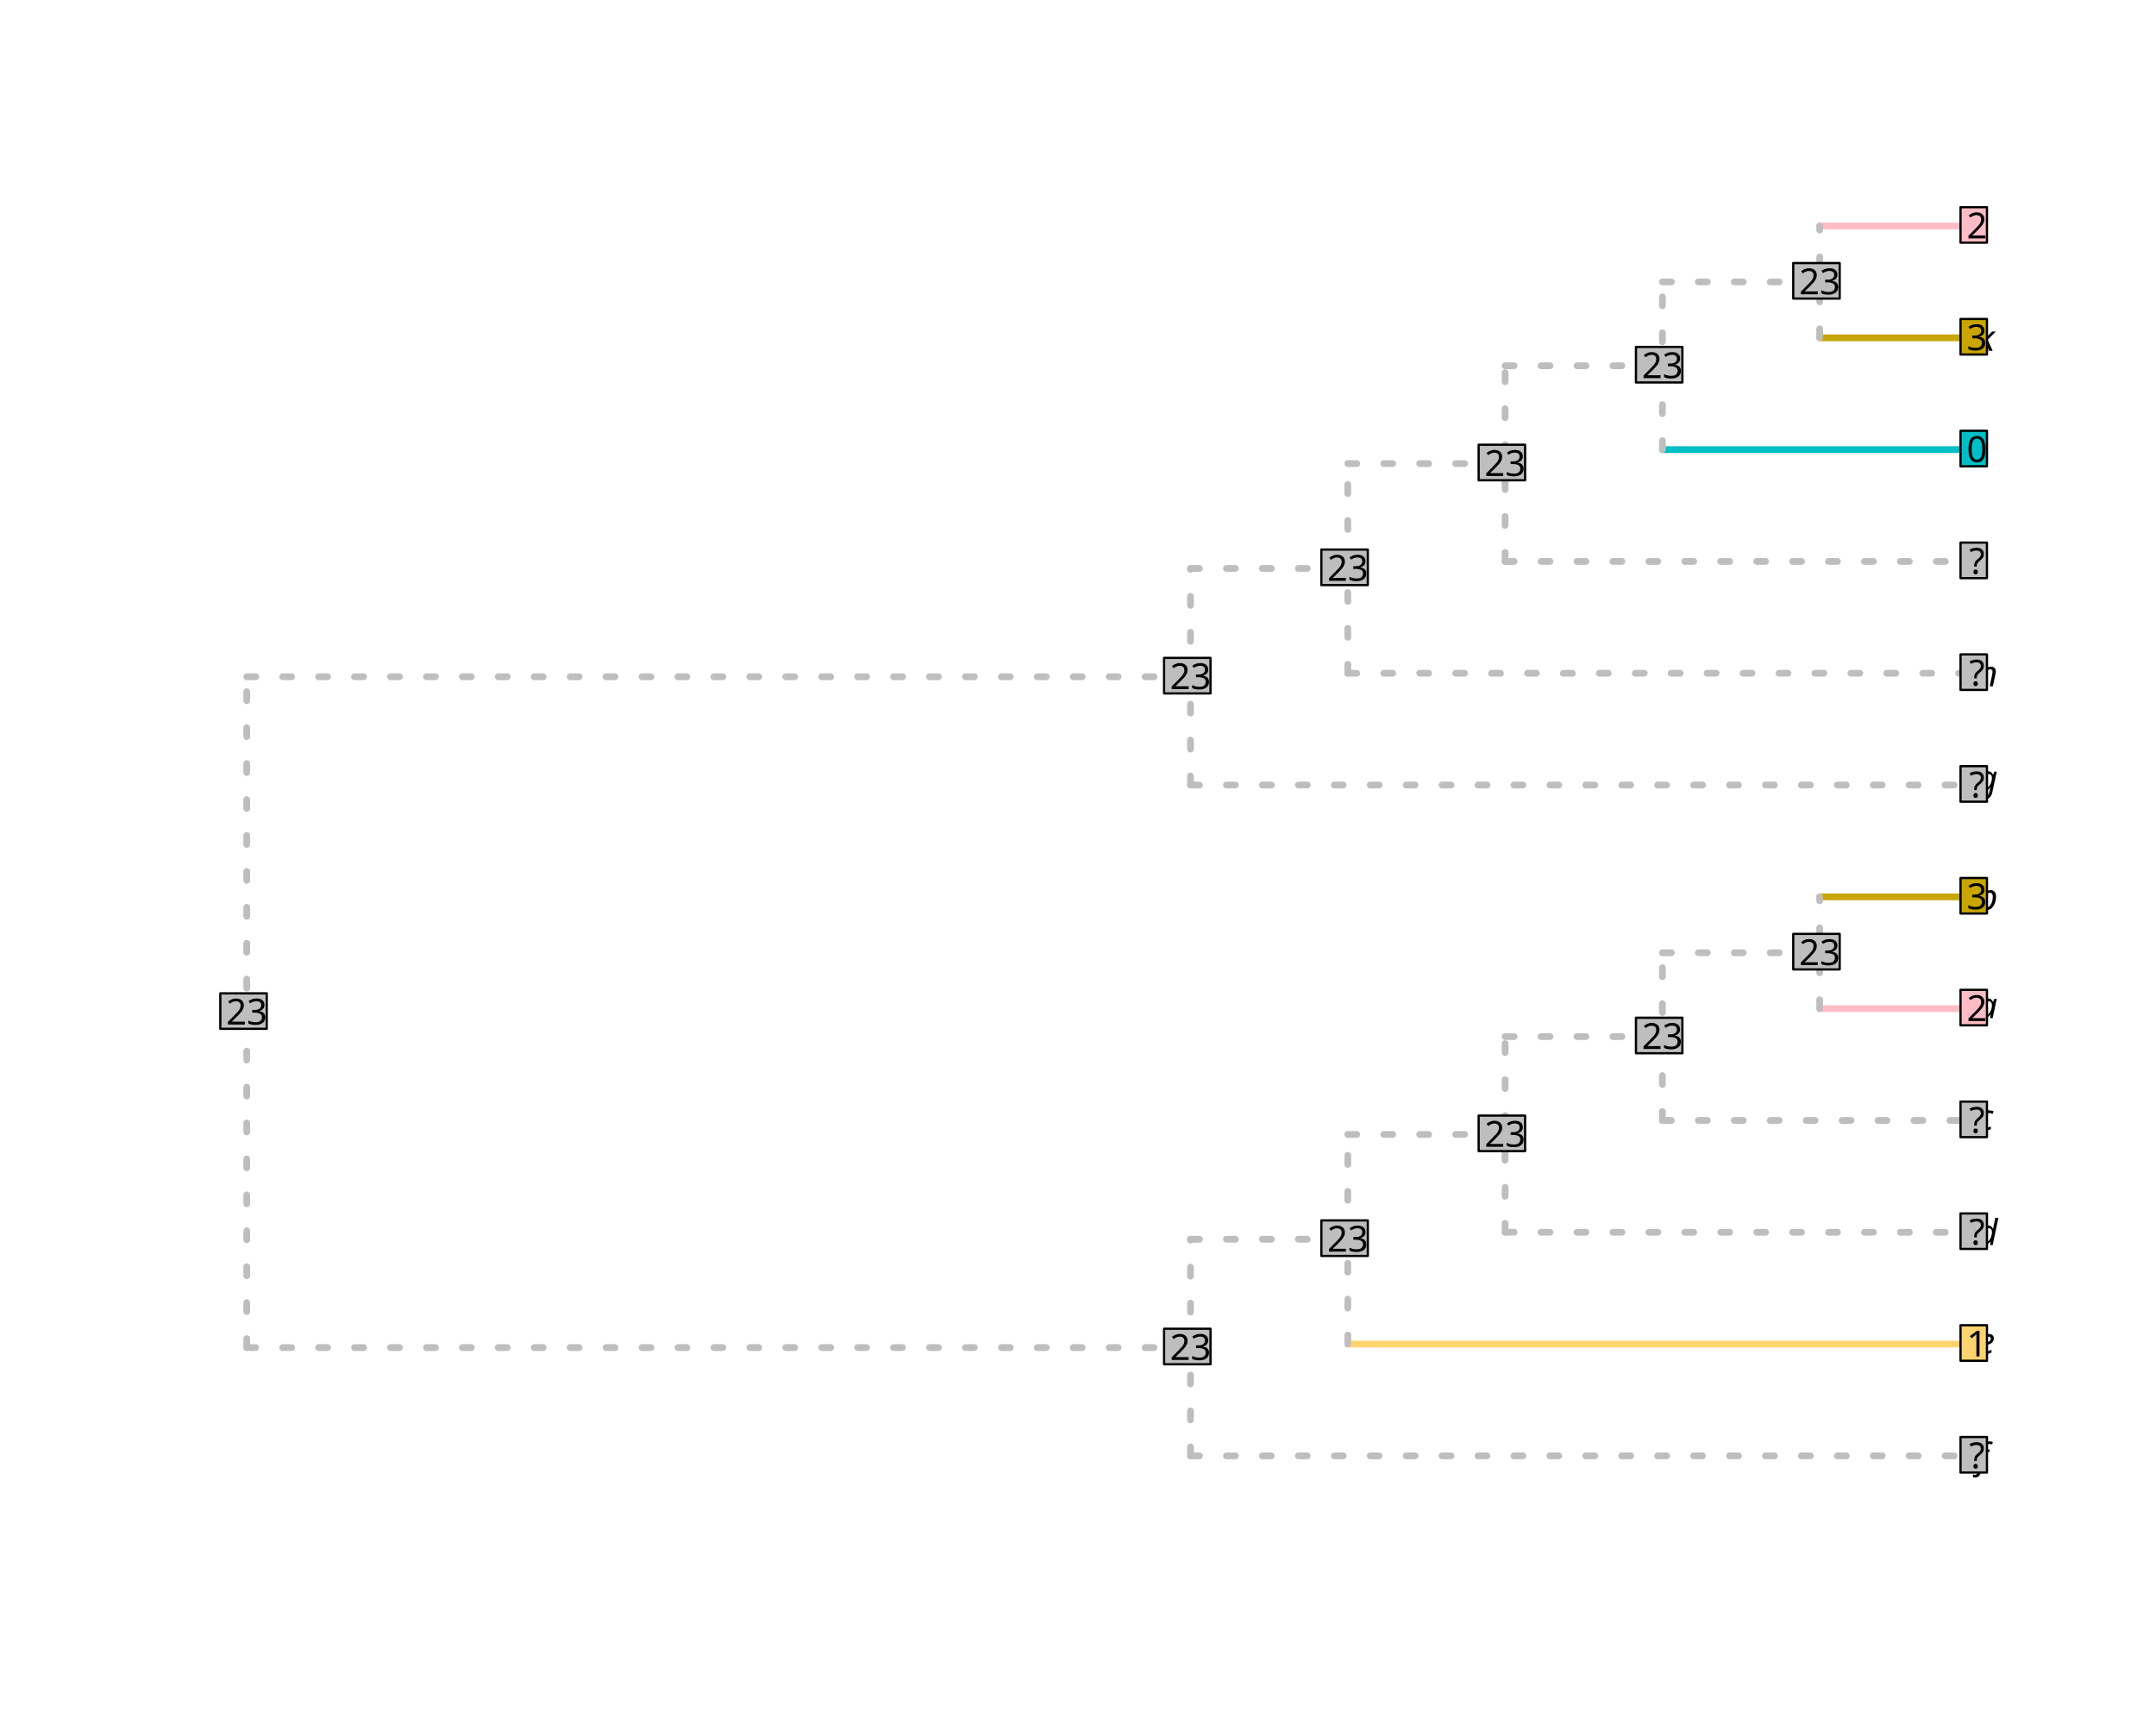
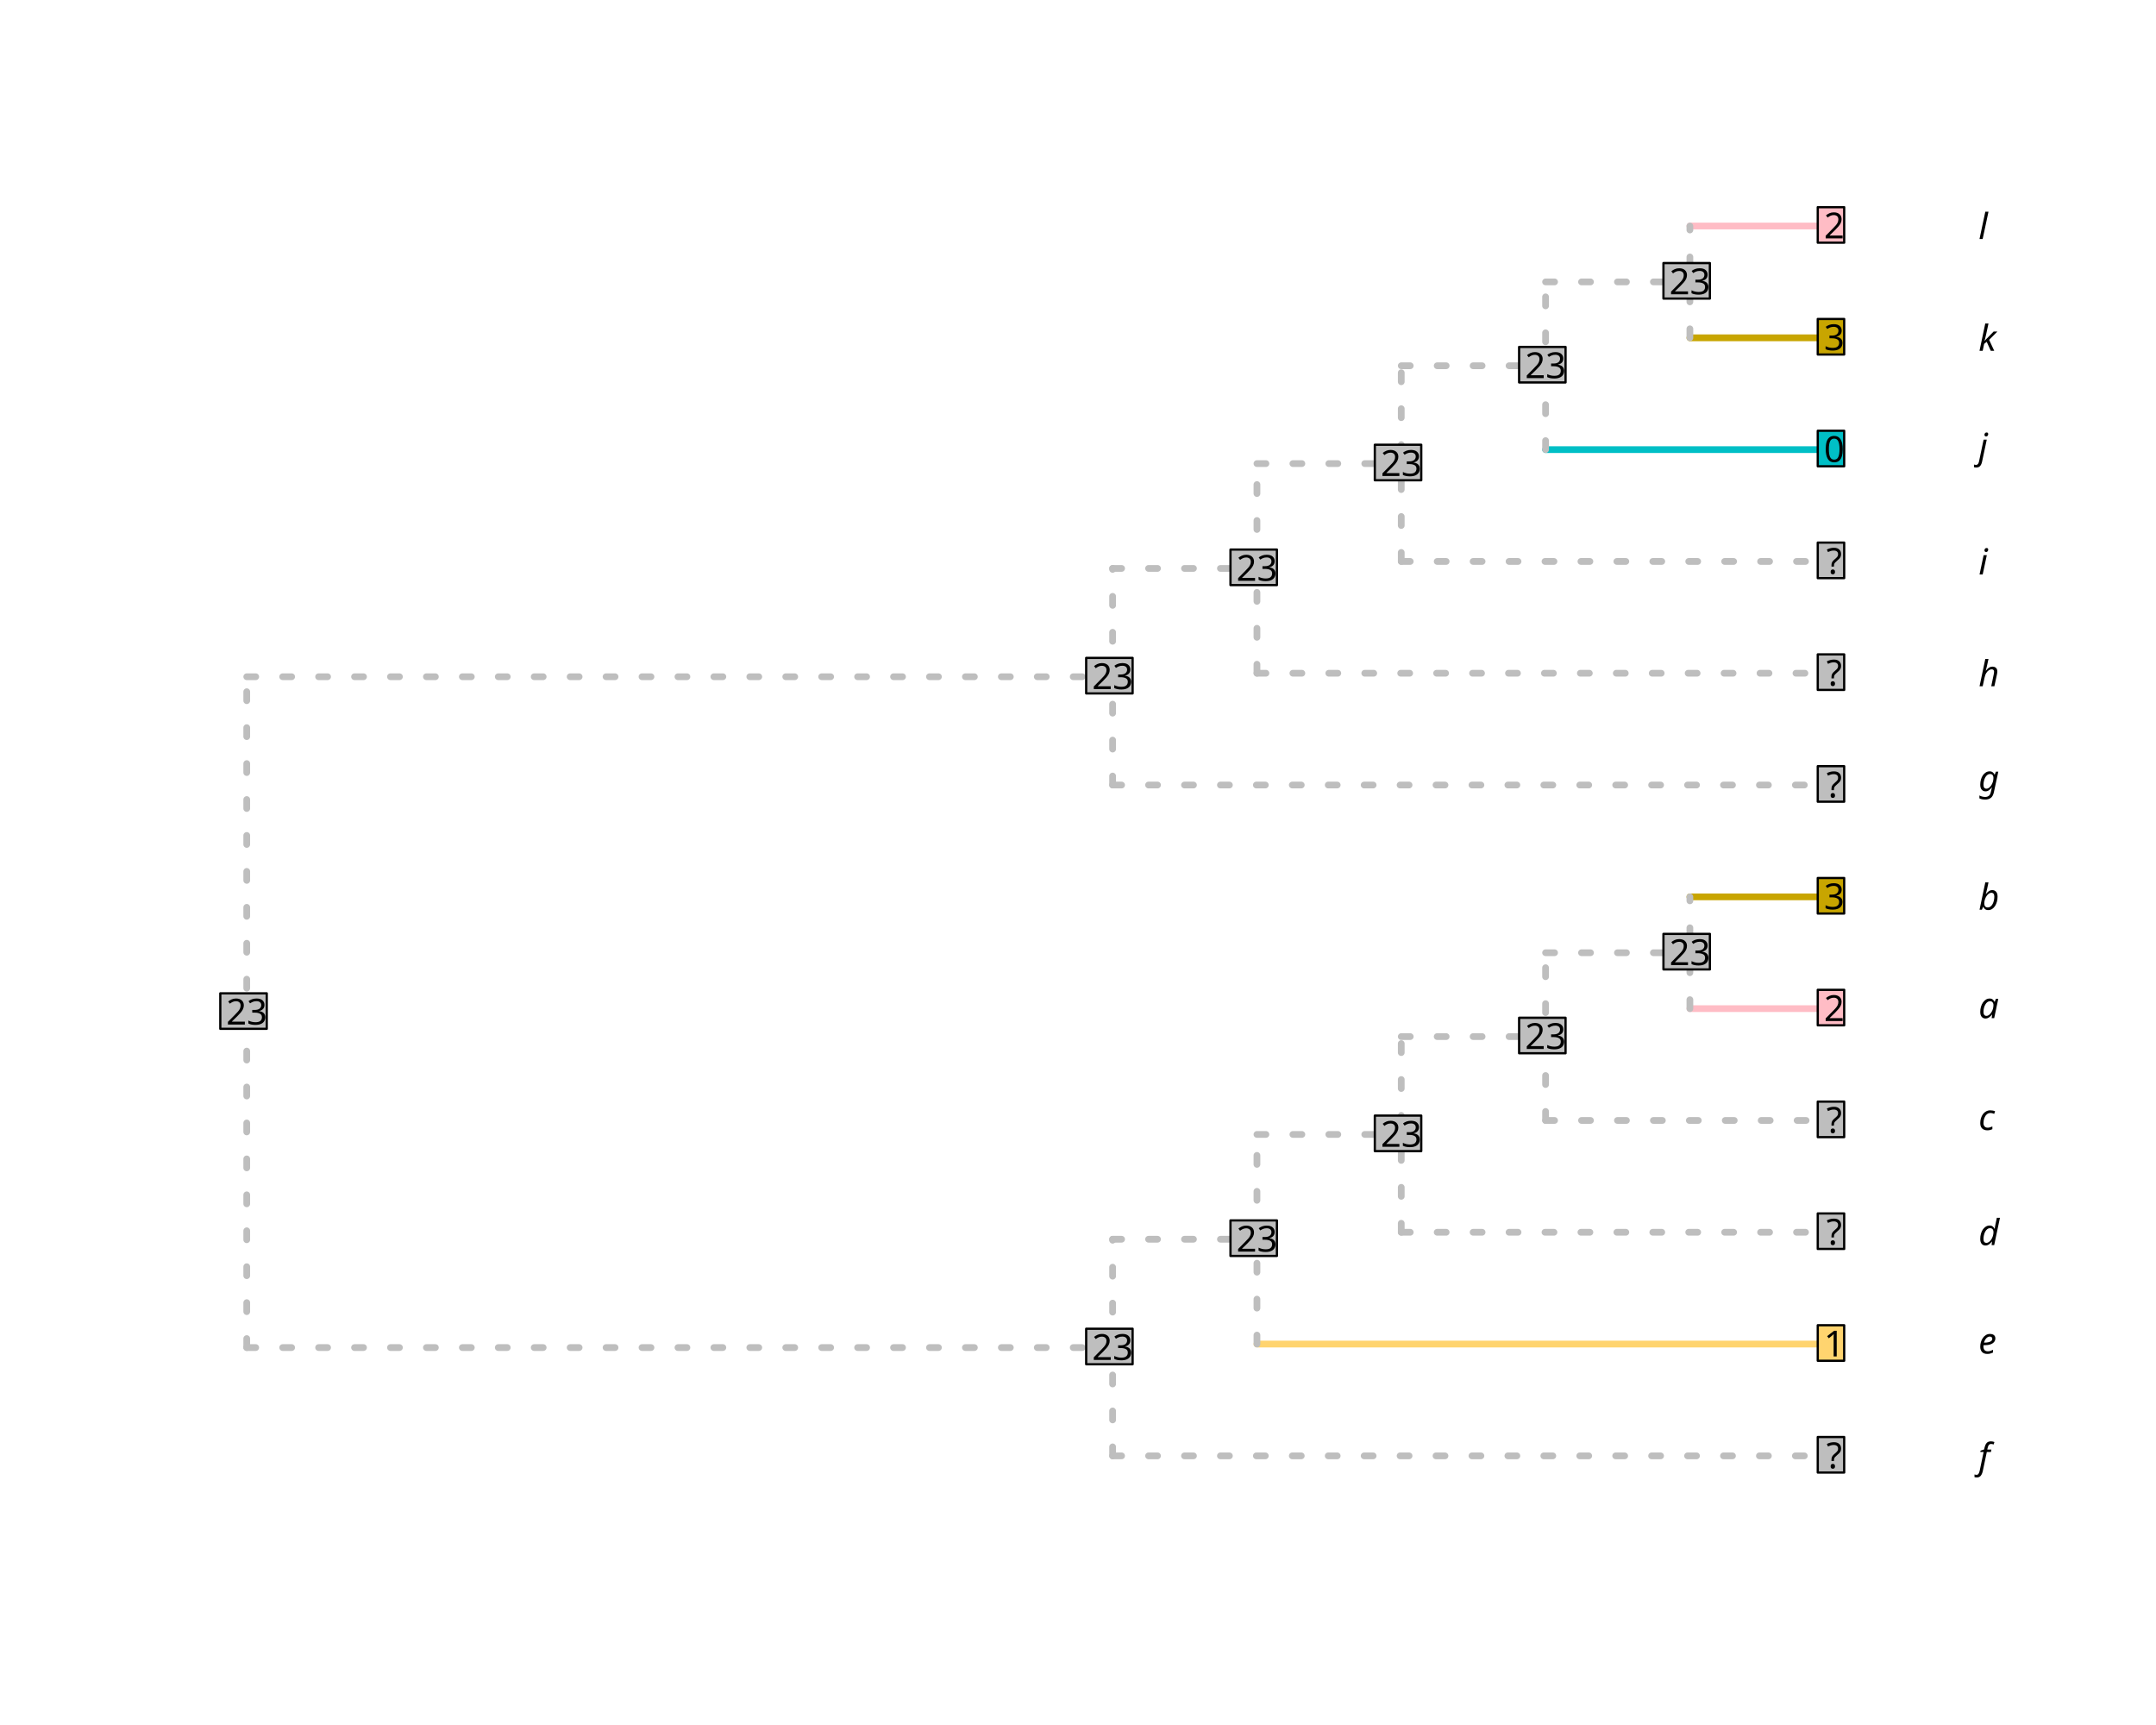
<svg xmlns="http://www.w3.org/2000/svg" class="svglite" data-engine-version="2.0" width="720.00pt" height="576.00pt" viewBox="0 0 720.00 576.00">
  <defs>
    <style type="text/css">
    .svglite line, .svglite polyline, .svglite polygon, .svglite path, .svglite rect, .svglite circle {
      fill: none;
      stroke: #000000;
      stroke-linecap: round;
      stroke-linejoin: round;
      stroke-miterlimit: 10.00;
    }
  </style>
  </defs>
  <rect width="100%" height="100%" style="stroke: none; fill: #FFFFFF;" />
  <defs>
    <clipPath id="cpMC4wMHw3MjAuMDB8MC4wMHw1NzYuMDA=">
      <rect x="0.00" y="0.00" width="720.00" height="576.00" />
    </clipPath>
  </defs>
  <g clip-path="url(#cpMC4wMHw3MjAuMDB8MC4wMHw1NzYuMDA=)">
</g>
  <defs>
    <clipPath id="cpNTkuMDR8Njg5Ljc2fDU5LjA0fDUwMi41Ng==">
      <rect x="59.04" y="59.04" width="630.72" height="443.52" />
    </clipPath>
  </defs>
  <g clip-path="url(#cpNTkuMDR8Njg5Ljc2fDU5LjA0fDUwMi41Ng==)">
-     <line x1="82.40" y1="449.97" x2="397.57" y2="449.97" style="stroke-width: 2.25; stroke: #BEBEBE; stroke-dasharray: 3.00,9.00;" />
-     <line x1="397.57" y1="486.13" x2="660.22" y2="486.13" style="stroke-width: 2.25; stroke: #BEBEBE; stroke-dasharray: 3.00,9.00;" />
-     <line x1="397.57" y1="413.80" x2="450.10" y2="413.80" style="stroke-width: 2.25; stroke: #BEBEBE; stroke-dasharray: 3.00,9.00;" />
-     <line x1="450.10" y1="448.80" x2="660.22" y2="448.80" style="stroke-width: 2.25; stroke: #FFD46F;" />
-     <line x1="450.10" y1="378.80" x2="502.63" y2="378.80" style="stroke-width: 2.25; stroke: #BEBEBE; stroke-dasharray: 3.00,9.00;" />
-     <line x1="502.63" y1="411.47" x2="660.22" y2="411.47" style="stroke-width: 2.25; stroke: #BEBEBE; stroke-dasharray: 3.00,9.00;" />
-     <line x1="502.63" y1="346.13" x2="555.16" y2="346.13" style="stroke-width: 2.25; stroke: #BEBEBE; stroke-dasharray: 3.00,9.00;" />
-     <line x1="555.16" y1="374.13" x2="660.22" y2="374.13" style="stroke-width: 2.25; stroke: #BEBEBE; stroke-dasharray: 3.00,9.00;" />
-     <line x1="555.16" y1="318.13" x2="607.69" y2="318.13" style="stroke-width: 2.25; stroke: #BEBEBE; stroke-dasharray: 3.00,9.00;" />
-     <line x1="607.69" y1="336.80" x2="660.22" y2="336.80" style="stroke-width: 2.25; stroke: #FFBCC5;" />
-     <line x1="607.69" y1="299.47" x2="660.22" y2="299.47" style="stroke-width: 2.25; stroke: #C8A500;" />
-     <line x1="82.40" y1="225.97" x2="397.57" y2="225.97" style="stroke-width: 2.25; stroke: #BEBEBE; stroke-dasharray: 3.00,9.00;" />
-     <line x1="397.57" y1="262.13" x2="660.22" y2="262.13" style="stroke-width: 2.25; stroke: #BEBEBE; stroke-dasharray: 3.00,9.00;" />
-     <line x1="397.57" y1="189.80" x2="450.10" y2="189.80" style="stroke-width: 2.25; stroke: #BEBEBE; stroke-dasharray: 3.00,9.00;" />
-     <line x1="450.10" y1="224.80" x2="660.22" y2="224.80" style="stroke-width: 2.25; stroke: #BEBEBE; stroke-dasharray: 3.00,9.00;" />
-     <line x1="450.10" y1="154.80" x2="502.63" y2="154.80" style="stroke-width: 2.25; stroke: #BEBEBE; stroke-dasharray: 3.00,9.00;" />
-     <line x1="502.63" y1="187.47" x2="660.22" y2="187.47" style="stroke-width: 2.25; stroke: #BEBEBE; stroke-dasharray: 3.00,9.00;" />
-     <line x1="502.63" y1="122.13" x2="555.16" y2="122.13" style="stroke-width: 2.25; stroke: #BEBEBE; stroke-dasharray: 3.00,9.00;" />
-     <line x1="555.16" y1="150.13" x2="660.22" y2="150.13" style="stroke-width: 2.25; stroke: #00BFC6;" />
-     <line x1="555.16" y1="94.13" x2="607.69" y2="94.13" style="stroke-width: 2.25; stroke: #BEBEBE; stroke-dasharray: 3.00,9.00;" />
-     <line x1="607.69" y1="112.80" x2="660.22" y2="112.80" style="stroke-width: 2.25; stroke: #C8A500;" />
-     <line x1="607.69" y1="75.47" x2="660.22" y2="75.47" style="stroke-width: 2.25; stroke: #FFBCC5;" />
+     <line x1="82.40" y1="449.97" x2="371.56" y2="449.97" style="stroke-width: 2.25; stroke: #BEBEBE; stroke-dasharray: 3.00,9.00;" />
+     <line x1="371.56" y1="486.13" x2="612.54" y2="486.13" style="stroke-width: 2.25; stroke: #BEBEBE; stroke-dasharray: 3.00,9.00;" />
+     <line x1="371.56" y1="413.80" x2="419.76" y2="413.80" style="stroke-width: 2.25; stroke: #BEBEBE; stroke-dasharray: 3.00,9.00;" />
+     <line x1="419.76" y1="448.80" x2="612.54" y2="448.80" style="stroke-width: 2.25; stroke: #FFD46F;" />
+     <line x1="419.76" y1="378.80" x2="467.95" y2="378.80" style="stroke-width: 2.25; stroke: #BEBEBE; stroke-dasharray: 3.00,9.00;" />
+     <line x1="467.95" y1="411.47" x2="612.54" y2="411.47" style="stroke-width: 2.25; stroke: #BEBEBE; stroke-dasharray: 3.00,9.00;" />
+     <line x1="467.95" y1="346.13" x2="516.15" y2="346.13" style="stroke-width: 2.25; stroke: #BEBEBE; stroke-dasharray: 3.00,9.00;" />
+     <line x1="516.15" y1="374.13" x2="612.54" y2="374.13" style="stroke-width: 2.25; stroke: #BEBEBE; stroke-dasharray: 3.00,9.00;" />
+     <line x1="516.15" y1="318.13" x2="564.34" y2="318.13" style="stroke-width: 2.25; stroke: #BEBEBE; stroke-dasharray: 3.00,9.00;" />
+     <line x1="564.34" y1="336.80" x2="612.54" y2="336.80" style="stroke-width: 2.25; stroke: #FFBCC5;" />
+     <line x1="564.34" y1="299.47" x2="612.54" y2="299.47" style="stroke-width: 2.25; stroke: #C8A500;" />
+     <line x1="82.40" y1="225.97" x2="371.56" y2="225.97" style="stroke-width: 2.25; stroke: #BEBEBE; stroke-dasharray: 3.00,9.00;" />
+     <line x1="371.56" y1="262.13" x2="612.54" y2="262.13" style="stroke-width: 2.25; stroke: #BEBEBE; stroke-dasharray: 3.00,9.00;" />
+     <line x1="371.56" y1="189.80" x2="419.76" y2="189.80" style="stroke-width: 2.25; stroke: #BEBEBE; stroke-dasharray: 3.00,9.00;" />
+     <line x1="419.76" y1="224.80" x2="612.54" y2="224.80" style="stroke-width: 2.25; stroke: #BEBEBE; stroke-dasharray: 3.00,9.00;" />
+     <line x1="419.76" y1="154.80" x2="467.95" y2="154.80" style="stroke-width: 2.25; stroke: #BEBEBE; stroke-dasharray: 3.00,9.00;" />
+     <line x1="467.95" y1="187.47" x2="612.54" y2="187.47" style="stroke-width: 2.25; stroke: #BEBEBE; stroke-dasharray: 3.00,9.00;" />
+     <line x1="467.95" y1="122.13" x2="516.15" y2="122.13" style="stroke-width: 2.25; stroke: #BEBEBE; stroke-dasharray: 3.00,9.00;" />
+     <line x1="516.15" y1="150.13" x2="612.54" y2="150.13" style="stroke-width: 2.25; stroke: #00BFC6;" />
+     <line x1="516.15" y1="94.13" x2="564.34" y2="94.13" style="stroke-width: 2.25; stroke: #BEBEBE; stroke-dasharray: 3.00,9.00;" />
+     <line x1="564.34" y1="112.80" x2="612.54" y2="112.80" style="stroke-width: 2.25; stroke: #C8A500;" />
+     <line x1="564.34" y1="75.47" x2="612.54" y2="75.47" style="stroke-width: 2.25; stroke: #FFBCC5;" />
    <line x1="82.40" y1="449.97" x2="82.40" y2="225.97" style="stroke-width: 2.25; stroke: #BEBEBE; stroke-dasharray: 3.00,9.00;" />
-     <line x1="397.57" y1="486.13" x2="397.57" y2="413.80" style="stroke-width: 2.25; stroke: #BEBEBE; stroke-dasharray: 3.00,9.00;" />
-     <line x1="450.10" y1="448.80" x2="450.10" y2="378.80" style="stroke-width: 2.25; stroke: #BEBEBE; stroke-dasharray: 3.00,9.00;" />
-     <line x1="502.63" y1="411.47" x2="502.63" y2="346.13" style="stroke-width: 2.25; stroke: #BEBEBE; stroke-dasharray: 3.00,9.00;" />
-     <line x1="555.16" y1="374.13" x2="555.16" y2="318.13" style="stroke-width: 2.25; stroke: #BEBEBE; stroke-dasharray: 3.00,9.00;" />
-     <line x1="607.69" y1="336.80" x2="607.69" y2="299.47" style="stroke-width: 2.25; stroke: #BEBEBE; stroke-dasharray: 3.00,9.00;" />
-     <line x1="397.57" y1="262.13" x2="397.57" y2="189.80" style="stroke-width: 2.25; stroke: #BEBEBE; stroke-dasharray: 3.00,9.00;" />
-     <line x1="450.10" y1="224.80" x2="450.10" y2="154.80" style="stroke-width: 2.25; stroke: #BEBEBE; stroke-dasharray: 3.00,9.00;" />
-     <line x1="502.63" y1="187.47" x2="502.63" y2="122.13" style="stroke-width: 2.25; stroke: #BEBEBE; stroke-dasharray: 3.00,9.00;" />
-     <line x1="555.16" y1="150.13" x2="555.16" y2="94.13" style="stroke-width: 2.25; stroke: #BEBEBE; stroke-dasharray: 3.00,9.00;" />
-     <line x1="607.69" y1="112.80" x2="607.69" y2="75.47" style="stroke-width: 2.25; stroke: #BEBEBE; stroke-dasharray: 3.00,9.00;" />
-     <text x="660.22" y="339.97" style="font-size: 12.00px; font-style: italic; font-family: sans;" textLength="6.67px" lengthAdjust="spacingAndGlyphs">a</text>
-     <text x="660.22" y="303.76" style="font-size: 12.00px; font-style: italic; font-family: sans;" textLength="6.67px" lengthAdjust="spacingAndGlyphs">b</text>
-     <text x="660.22" y="377.30" style="font-size: 12.00px; font-style: italic; font-family: sans;" textLength="6.00px" lengthAdjust="spacingAndGlyphs">c</text>
-     <text x="660.22" y="415.76" style="font-size: 12.00px; font-style: italic; font-family: sans;" textLength="6.67px" lengthAdjust="spacingAndGlyphs">d</text>
-     <text x="660.22" y="451.97" style="font-size: 12.00px; font-style: italic; font-family: sans;" textLength="6.67px" lengthAdjust="spacingAndGlyphs">e</text>
-     <text x="660.22" y="490.47" style="font-size: 12.00px; font-style: italic; font-family: sans;" textLength="3.33px" lengthAdjust="spacingAndGlyphs">f</text>
-     <text x="660.22" y="264.11" style="font-size: 12.00px; font-style: italic; font-family: sans;" textLength="6.67px" lengthAdjust="spacingAndGlyphs">g</text>
-     <text x="660.22" y="229.15" style="font-size: 12.00px; font-style: italic; font-family: sans;" textLength="6.67px" lengthAdjust="spacingAndGlyphs">h</text>
-     <text x="660.22" y="191.82" style="font-size: 12.00px; font-style: italic; font-family: sans;" textLength="2.66px" lengthAdjust="spacingAndGlyphs">i</text>
-     <text x="660.22" y="153.24" style="font-size: 12.00px; font-style: italic; font-family: sans;" textLength="2.66px" lengthAdjust="spacingAndGlyphs">j</text>
-     <text x="660.22" y="117.15" style="font-size: 12.00px; font-style: italic; font-family: sans;" textLength="6.00px" lengthAdjust="spacingAndGlyphs">k</text>
-     <text x="660.22" y="79.82" style="font-size: 12.00px; font-style: italic; font-family: sans;" textLength="2.66px" lengthAdjust="spacingAndGlyphs">l</text>
-     <rect x="654.72" y="330.51" width="8.83" height="11.86" style="stroke-width: 0.75; fill: #FFBCC5;" />
-     <rect x="654.72" y="293.18" width="8.83" height="11.86" style="stroke-width: 0.75; fill: #C8A500;" />
-     <rect x="654.72" y="367.84" width="8.83" height="11.86" style="stroke-width: 0.75; fill: #BEBEBE;" />
-     <rect x="654.72" y="405.18" width="8.83" height="11.86" style="stroke-width: 0.75; fill: #BEBEBE;" />
-     <rect x="654.72" y="442.51" width="8.83" height="11.86" style="stroke-width: 0.75; fill: #FFD46F;" />
-     <rect x="654.72" y="479.84" width="8.83" height="11.86" style="stroke-width: 0.75; fill: #BEBEBE;" />
-     <rect x="654.72" y="255.84" width="8.83" height="11.86" style="stroke-width: 0.75; fill: #BEBEBE;" />
-     <rect x="654.72" y="218.51" width="8.83" height="11.86" style="stroke-width: 0.75; fill: #BEBEBE;" />
-     <rect x="654.72" y="181.18" width="8.83" height="11.86" style="stroke-width: 0.75; fill: #BEBEBE;" />
-     <rect x="654.72" y="143.84" width="8.83" height="11.86" style="stroke-width: 0.75; fill: #00BFC6;" />
-     <rect x="654.72" y="106.51" width="8.83" height="11.86" style="stroke-width: 0.75; fill: #C8A500;" />
-     <rect x="654.72" y="69.18" width="8.83" height="11.86" style="stroke-width: 0.75; fill: #FFBCC5;" />
+     <line x1="371.56" y1="486.13" x2="371.56" y2="413.80" style="stroke-width: 2.25; stroke: #BEBEBE; stroke-dasharray: 3.00,9.00;" />
+     <line x1="419.76" y1="448.80" x2="419.76" y2="378.80" style="stroke-width: 2.25; stroke: #BEBEBE; stroke-dasharray: 3.00,9.00;" />
+     <line x1="467.95" y1="411.47" x2="467.95" y2="346.13" style="stroke-width: 2.25; stroke: #BEBEBE; stroke-dasharray: 3.00,9.00;" />
+     <line x1="516.15" y1="374.13" x2="516.15" y2="318.13" style="stroke-width: 2.25; stroke: #BEBEBE; stroke-dasharray: 3.00,9.00;" />
+     <line x1="564.34" y1="336.80" x2="564.34" y2="299.47" style="stroke-width: 2.25; stroke: #BEBEBE; stroke-dasharray: 3.00,9.00;" />
+     <line x1="371.56" y1="262.13" x2="371.56" y2="189.80" style="stroke-width: 2.25; stroke: #BEBEBE; stroke-dasharray: 3.00,9.00;" />
+     <line x1="419.76" y1="224.80" x2="419.76" y2="154.80" style="stroke-width: 2.25; stroke: #BEBEBE; stroke-dasharray: 3.00,9.00;" />
+     <line x1="467.95" y1="187.47" x2="467.95" y2="122.13" style="stroke-width: 2.25; stroke: #BEBEBE; stroke-dasharray: 3.00,9.00;" />
+     <line x1="516.15" y1="150.13" x2="516.15" y2="94.13" style="stroke-width: 2.25; stroke: #BEBEBE; stroke-dasharray: 3.00,9.00;" />
+     <line x1="564.34" y1="112.80" x2="564.34" y2="75.47" style="stroke-width: 2.25; stroke: #BEBEBE; stroke-dasharray: 3.00,9.00;" />
+     <text x="660.73" y="339.97" style="font-size: 12.00px; font-style: italic; font-family: sans;" textLength="6.67px" lengthAdjust="spacingAndGlyphs">a</text>
+     <text x="660.73" y="303.76" style="font-size: 12.00px; font-style: italic; font-family: sans;" textLength="6.67px" lengthAdjust="spacingAndGlyphs">b</text>
+     <text x="660.73" y="377.30" style="font-size: 12.00px; font-style: italic; font-family: sans;" textLength="6.00px" lengthAdjust="spacingAndGlyphs">c</text>
+     <text x="660.73" y="415.76" style="font-size: 12.00px; font-style: italic; font-family: sans;" textLength="6.67px" lengthAdjust="spacingAndGlyphs">d</text>
+     <text x="660.73" y="451.97" style="font-size: 12.00px; font-style: italic; font-family: sans;" textLength="6.67px" lengthAdjust="spacingAndGlyphs">e</text>
+     <text x="660.73" y="490.47" style="font-size: 12.00px; font-style: italic; font-family: sans;" textLength="3.33px" lengthAdjust="spacingAndGlyphs">f</text>
+     <text x="660.73" y="264.11" style="font-size: 12.00px; font-style: italic; font-family: sans;" textLength="6.67px" lengthAdjust="spacingAndGlyphs">g</text>
+     <text x="660.73" y="229.15" style="font-size: 12.00px; font-style: italic; font-family: sans;" textLength="6.67px" lengthAdjust="spacingAndGlyphs">h</text>
+     <text x="660.73" y="191.82" style="font-size: 12.00px; font-style: italic; font-family: sans;" textLength="2.66px" lengthAdjust="spacingAndGlyphs">i</text>
+     <text x="660.73" y="153.24" style="font-size: 12.00px; font-style: italic; font-family: sans;" textLength="2.66px" lengthAdjust="spacingAndGlyphs">j</text>
+     <text x="660.73" y="117.15" style="font-size: 12.00px; font-style: italic; font-family: sans;" textLength="6.00px" lengthAdjust="spacingAndGlyphs">k</text>
+     <text x="660.73" y="79.82" style="font-size: 12.00px; font-style: italic; font-family: sans;" textLength="2.66px" lengthAdjust="spacingAndGlyphs">l</text>
+     <rect x="607.04" y="330.51" width="8.83" height="11.86" style="stroke-width: 0.75; fill: #FFBCC5;" />
+     <rect x="607.04" y="293.18" width="8.83" height="11.86" style="stroke-width: 0.75; fill: #C8A500;" />
+     <rect x="607.04" y="367.84" width="8.83" height="11.86" style="stroke-width: 0.75; fill: #BEBEBE;" />
+     <rect x="607.04" y="405.18" width="8.83" height="11.86" style="stroke-width: 0.75; fill: #BEBEBE;" />
+     <rect x="607.04" y="442.51" width="8.83" height="11.86" style="stroke-width: 0.75; fill: #FFD46F;" />
+     <rect x="607.04" y="479.84" width="8.83" height="11.86" style="stroke-width: 0.75; fill: #BEBEBE;" />
+     <rect x="607.04" y="255.84" width="8.83" height="11.86" style="stroke-width: 0.75; fill: #BEBEBE;" />
+     <rect x="607.04" y="218.51" width="8.83" height="11.86" style="stroke-width: 0.75; fill: #BEBEBE;" />
+     <rect x="607.04" y="181.18" width="8.83" height="11.86" style="stroke-width: 0.75; fill: #BEBEBE;" />
+     <rect x="607.04" y="143.84" width="8.83" height="11.86" style="stroke-width: 0.75; fill: #00BFC6;" />
+     <rect x="607.04" y="106.51" width="8.83" height="11.86" style="stroke-width: 0.75; fill: #C8A500;" />
+     <rect x="607.04" y="69.18" width="8.83" height="11.86" style="stroke-width: 0.75; fill: #FFBCC5;" />
    <rect x="73.57" y="331.68" width="15.51" height="11.86" style="stroke-width: 0.75; fill: #BEBEBE;" />
-     <rect x="388.74" y="443.68" width="15.51" height="11.86" style="stroke-width: 0.75; fill: #BEBEBE;" />
-     <rect x="441.27" y="407.51" width="15.51" height="11.86" style="stroke-width: 0.75; fill: #BEBEBE;" />
-     <rect x="493.80" y="372.51" width="15.51" height="11.86" style="stroke-width: 0.75; fill: #BEBEBE;" />
-     <rect x="546.33" y="339.84" width="15.51" height="11.86" style="stroke-width: 0.75; fill: #BEBEBE;" />
-     <rect x="598.86" y="311.84" width="15.51" height="11.86" style="stroke-width: 0.75; fill: #BEBEBE;" />
-     <rect x="388.74" y="219.68" width="15.51" height="11.86" style="stroke-width: 0.75; fill: #BEBEBE;" />
-     <rect x="441.27" y="183.51" width="15.51" height="11.86" style="stroke-width: 0.75; fill: #BEBEBE;" />
-     <rect x="493.80" y="148.51" width="15.51" height="11.86" style="stroke-width: 0.75; fill: #BEBEBE;" />
-     <rect x="546.33" y="115.84" width="15.51" height="11.86" style="stroke-width: 0.75; fill: #BEBEBE;" />
-     <rect x="598.86" y="87.84" width="15.51" height="11.86" style="stroke-width: 0.75; fill: #BEBEBE;" />
-     <text x="660.22" y="340.93" text-anchor="middle" style="font-size: 12.00px; font-family: sans;" textLength="6.67px" lengthAdjust="spacingAndGlyphs">2</text>
-     <text x="660.22" y="303.60" text-anchor="middle" style="font-size: 12.00px; font-family: sans;" textLength="6.67px" lengthAdjust="spacingAndGlyphs">3</text>
-     <text x="660.22" y="378.26" text-anchor="middle" style="font-size: 12.00px; font-family: sans;" textLength="6.67px" lengthAdjust="spacingAndGlyphs">?</text>
-     <text x="660.22" y="415.60" text-anchor="middle" style="font-size: 12.00px; font-family: sans;" textLength="6.67px" lengthAdjust="spacingAndGlyphs">?</text>
-     <text x="660.22" y="452.93" text-anchor="middle" style="font-size: 12.00px; font-family: sans;" textLength="6.67px" lengthAdjust="spacingAndGlyphs">1</text>
-     <text x="660.22" y="490.26" text-anchor="middle" style="font-size: 12.00px; font-family: sans;" textLength="6.67px" lengthAdjust="spacingAndGlyphs">?</text>
-     <text x="660.22" y="266.26" text-anchor="middle" style="font-size: 12.00px; font-family: sans;" textLength="6.67px" lengthAdjust="spacingAndGlyphs">?</text>
-     <text x="660.22" y="228.93" text-anchor="middle" style="font-size: 12.00px; font-family: sans;" textLength="6.67px" lengthAdjust="spacingAndGlyphs">?</text>
-     <text x="660.22" y="191.60" text-anchor="middle" style="font-size: 12.00px; font-family: sans;" textLength="6.67px" lengthAdjust="spacingAndGlyphs">?</text>
-     <text x="660.22" y="154.26" text-anchor="middle" style="font-size: 12.00px; font-family: sans;" textLength="6.67px" lengthAdjust="spacingAndGlyphs">0</text>
-     <text x="660.22" y="116.93" text-anchor="middle" style="font-size: 12.00px; font-family: sans;" textLength="6.67px" lengthAdjust="spacingAndGlyphs">3</text>
-     <text x="660.22" y="79.60" text-anchor="middle" style="font-size: 12.00px; font-family: sans;" textLength="6.67px" lengthAdjust="spacingAndGlyphs">2</text>
+     <rect x="362.73" y="443.68" width="15.51" height="11.86" style="stroke-width: 0.75; fill: #BEBEBE;" />
+     <rect x="410.92" y="407.51" width="15.51" height="11.86" style="stroke-width: 0.75; fill: #BEBEBE;" />
+     <rect x="459.12" y="372.51" width="15.51" height="11.86" style="stroke-width: 0.75; fill: #BEBEBE;" />
+     <rect x="507.31" y="339.84" width="15.51" height="11.86" style="stroke-width: 0.75; fill: #BEBEBE;" />
+     <rect x="555.51" y="311.84" width="15.51" height="11.86" style="stroke-width: 0.75; fill: #BEBEBE;" />
+     <rect x="362.73" y="219.68" width="15.51" height="11.86" style="stroke-width: 0.75; fill: #BEBEBE;" />
+     <rect x="410.92" y="183.51" width="15.51" height="11.86" style="stroke-width: 0.75; fill: #BEBEBE;" />
+     <rect x="459.12" y="148.51" width="15.51" height="11.86" style="stroke-width: 0.75; fill: #BEBEBE;" />
+     <rect x="507.31" y="115.84" width="15.51" height="11.86" style="stroke-width: 0.75; fill: #BEBEBE;" />
+     <rect x="555.51" y="87.84" width="15.51" height="11.86" style="stroke-width: 0.75; fill: #BEBEBE;" />
+     <text x="612.54" y="340.93" text-anchor="middle" style="font-size: 12.00px; font-family: sans;" textLength="6.67px" lengthAdjust="spacingAndGlyphs">2</text>
+     <text x="612.54" y="303.60" text-anchor="middle" style="font-size: 12.00px; font-family: sans;" textLength="6.67px" lengthAdjust="spacingAndGlyphs">3</text>
+     <text x="612.54" y="378.26" text-anchor="middle" style="font-size: 12.00px; font-family: sans;" textLength="6.67px" lengthAdjust="spacingAndGlyphs">?</text>
+     <text x="612.54" y="415.60" text-anchor="middle" style="font-size: 12.00px; font-family: sans;" textLength="6.67px" lengthAdjust="spacingAndGlyphs">?</text>
+     <text x="612.54" y="452.93" text-anchor="middle" style="font-size: 12.00px; font-family: sans;" textLength="6.67px" lengthAdjust="spacingAndGlyphs">1</text>
+     <text x="612.54" y="490.26" text-anchor="middle" style="font-size: 12.00px; font-family: sans;" textLength="6.67px" lengthAdjust="spacingAndGlyphs">?</text>
+     <text x="612.54" y="266.26" text-anchor="middle" style="font-size: 12.00px; font-family: sans;" textLength="6.67px" lengthAdjust="spacingAndGlyphs">?</text>
+     <text x="612.54" y="228.93" text-anchor="middle" style="font-size: 12.00px; font-family: sans;" textLength="6.67px" lengthAdjust="spacingAndGlyphs">?</text>
+     <text x="612.54" y="191.60" text-anchor="middle" style="font-size: 12.00px; font-family: sans;" textLength="6.67px" lengthAdjust="spacingAndGlyphs">?</text>
+     <text x="612.54" y="154.26" text-anchor="middle" style="font-size: 12.00px; font-family: sans;" textLength="6.67px" lengthAdjust="spacingAndGlyphs">0</text>
+     <text x="612.54" y="116.93" text-anchor="middle" style="font-size: 12.00px; font-family: sans;" textLength="6.67px" lengthAdjust="spacingAndGlyphs">3</text>
+     <text x="612.54" y="79.60" text-anchor="middle" style="font-size: 12.00px; font-family: sans;" textLength="6.67px" lengthAdjust="spacingAndGlyphs">2</text>
    <text x="82.40" y="342.10" text-anchor="middle" style="font-size: 12.00px; font-family: sans;" textLength="13.35px" lengthAdjust="spacingAndGlyphs">23</text>
-     <text x="397.57" y="454.10" text-anchor="middle" style="font-size: 12.00px; font-family: sans;" textLength="13.35px" lengthAdjust="spacingAndGlyphs">23</text>
-     <text x="450.10" y="417.93" text-anchor="middle" style="font-size: 12.00px; font-family: sans;" textLength="13.35px" lengthAdjust="spacingAndGlyphs">23</text>
-     <text x="502.63" y="382.93" text-anchor="middle" style="font-size: 12.00px; font-family: sans;" textLength="13.35px" lengthAdjust="spacingAndGlyphs">23</text>
-     <text x="555.16" y="350.26" text-anchor="middle" style="font-size: 12.00px; font-family: sans;" textLength="13.35px" lengthAdjust="spacingAndGlyphs">23</text>
-     <text x="607.69" y="322.26" text-anchor="middle" style="font-size: 12.00px; font-family: sans;" textLength="13.35px" lengthAdjust="spacingAndGlyphs">23</text>
-     <text x="397.57" y="230.10" text-anchor="middle" style="font-size: 12.00px; font-family: sans;" textLength="13.35px" lengthAdjust="spacingAndGlyphs">23</text>
-     <text x="450.10" y="193.93" text-anchor="middle" style="font-size: 12.00px; font-family: sans;" textLength="13.35px" lengthAdjust="spacingAndGlyphs">23</text>
-     <text x="502.63" y="158.93" text-anchor="middle" style="font-size: 12.00px; font-family: sans;" textLength="13.35px" lengthAdjust="spacingAndGlyphs">23</text>
-     <text x="555.16" y="126.26" text-anchor="middle" style="font-size: 12.00px; font-family: sans;" textLength="13.35px" lengthAdjust="spacingAndGlyphs">23</text>
-     <text x="607.69" y="98.26" text-anchor="middle" style="font-size: 12.00px; font-family: sans;" textLength="13.35px" lengthAdjust="spacingAndGlyphs">23</text>
+     <text x="371.56" y="454.10" text-anchor="middle" style="font-size: 12.00px; font-family: sans;" textLength="13.35px" lengthAdjust="spacingAndGlyphs">23</text>
+     <text x="419.76" y="417.93" text-anchor="middle" style="font-size: 12.00px; font-family: sans;" textLength="13.35px" lengthAdjust="spacingAndGlyphs">23</text>
+     <text x="467.95" y="382.93" text-anchor="middle" style="font-size: 12.00px; font-family: sans;" textLength="13.35px" lengthAdjust="spacingAndGlyphs">23</text>
+     <text x="516.15" y="350.26" text-anchor="middle" style="font-size: 12.00px; font-family: sans;" textLength="13.35px" lengthAdjust="spacingAndGlyphs">23</text>
+     <text x="564.34" y="322.26" text-anchor="middle" style="font-size: 12.00px; font-family: sans;" textLength="13.35px" lengthAdjust="spacingAndGlyphs">23</text>
+     <text x="371.56" y="230.10" text-anchor="middle" style="font-size: 12.00px; font-family: sans;" textLength="13.35px" lengthAdjust="spacingAndGlyphs">23</text>
+     <text x="419.76" y="193.93" text-anchor="middle" style="font-size: 12.00px; font-family: sans;" textLength="13.35px" lengthAdjust="spacingAndGlyphs">23</text>
+     <text x="467.95" y="158.93" text-anchor="middle" style="font-size: 12.00px; font-family: sans;" textLength="13.35px" lengthAdjust="spacingAndGlyphs">23</text>
+     <text x="516.15" y="126.26" text-anchor="middle" style="font-size: 12.00px; font-family: sans;" textLength="13.35px" lengthAdjust="spacingAndGlyphs">23</text>
+     <text x="564.34" y="98.26" text-anchor="middle" style="font-size: 12.00px; font-family: sans;" textLength="13.35px" lengthAdjust="spacingAndGlyphs">23</text>
  </g>
</svg>
